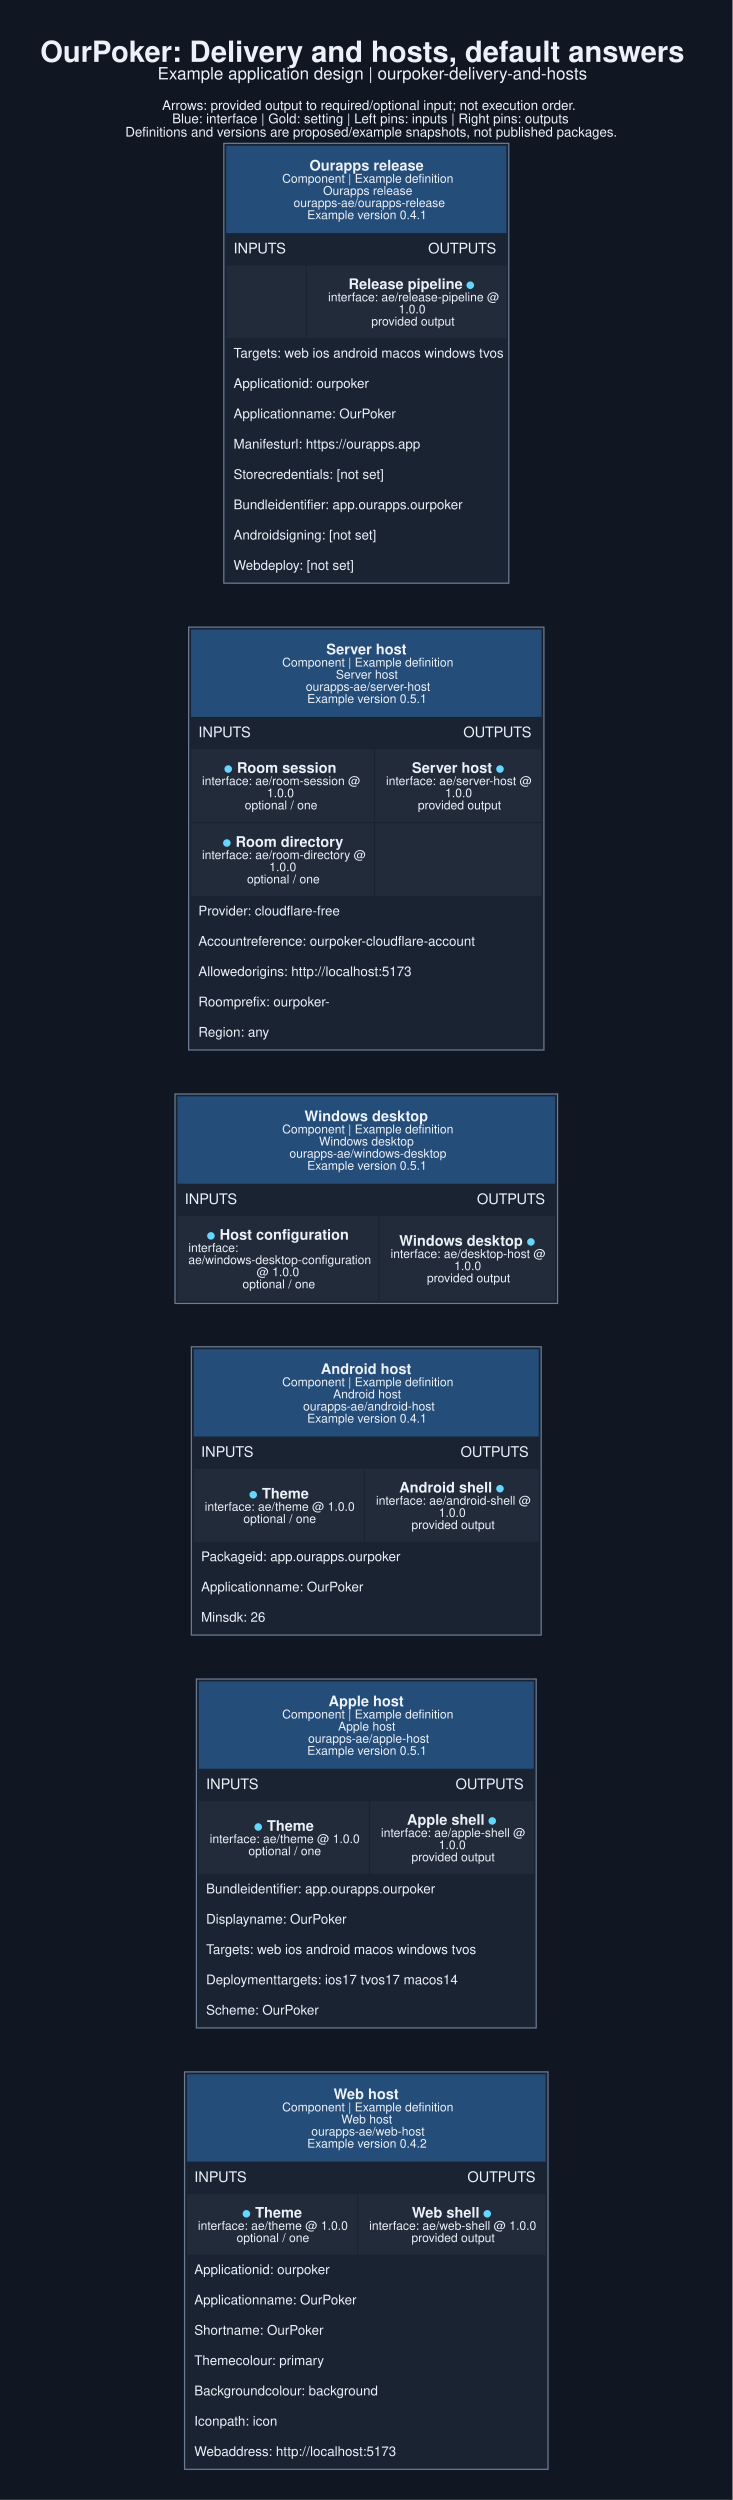
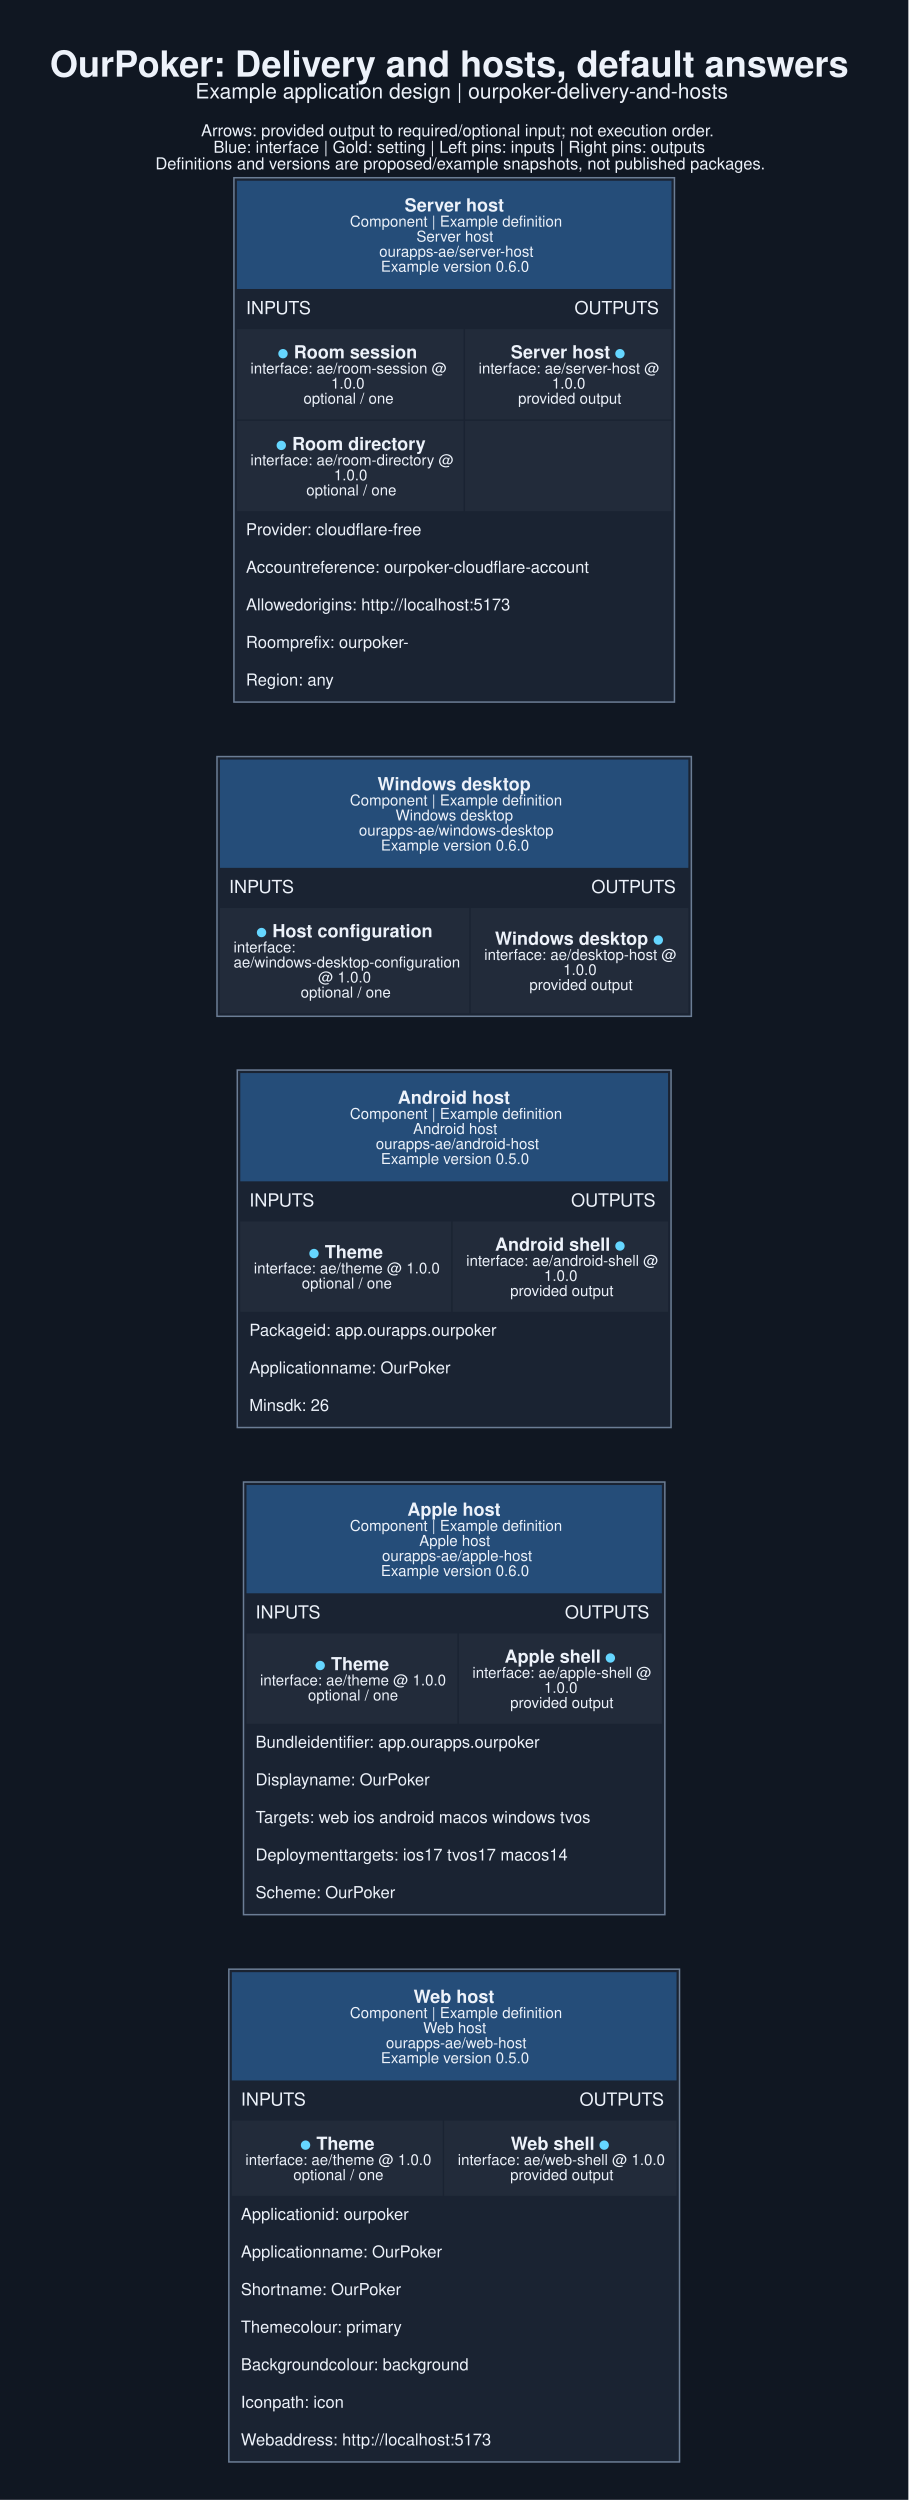
- <svg xmlns="http://www.w3.org/2000/svg" width="806pt" height="2749pt" viewBox="0.00 0.00 806.00 2749.00">
-   <g id="graph0" class="graph" transform="scale(1.33333 1.33333) rotate(0) translate(25.2 2036.45)">
-     <polygon fill="#101722" stroke="none" points="-25.2,25.2 -25.2,-2036.45 578.95,-2036.45 578.95,25.2 -25.2,25.2" />
-     <text xml:space="preserve" text-anchor="start" x="8" y="-1985.45" font-family="Helvetica,sans-Serif" font-weight="bold" font-size="24.00" fill="#edf2fa">OurPoker: Delivery and hosts, default answers</text>
-     <text xml:space="preserve" text-anchor="start" x="104.75" y="-1970.95" font-family="Helvetica,sans-Serif" font-size="14.00" fill="#edf2fa">Example application design | ourpoker-delivery-and-hosts</text>
-     <text xml:space="preserve" text-anchor="start" x="108.5" y="-1945.8" font-family="Helvetica,sans-Serif" font-size="11.00" fill="#edf2fa">Arrows: provided output to required/optional input; not execution order.</text>
-     <text xml:space="preserve" text-anchor="start" x="116.75" y="-1934.8" font-family="Helvetica,sans-Serif" font-size="11.00" fill="#edf2fa">Blue: interface | Gold: setting | Left pins: inputs | Right pins: outputs</text>
-     <text xml:space="preserve" text-anchor="start" x="78.12" y="-1923.8" font-family="Helvetica,sans-Serif" font-size="11.00" fill="#edf2fa">Definitions and versions are proposed/example snapshots, not published packages.</text>
+ <svg xmlns="http://www.w3.org/2000/svg" width="806pt" height="2217pt" viewBox="0.00 0.00 806.00 2217.00">
+   <g id="graph0" class="graph" transform="scale(1.33333 1.33333) rotate(0) translate(25.2 1637.45)">
+     <polygon fill="#101722" stroke="none" points="-25.2,25.2 -25.2,-1637.45 578.95,-1637.45 578.95,25.2 -25.2,25.2" />
+     <text xml:space="preserve" text-anchor="start" x="8" y="-1586.45" font-family="Helvetica,sans-Serif" font-weight="bold" font-size="24.00" fill="#edf2fa">OurPoker: Delivery and hosts, default answers</text>
+     <text xml:space="preserve" text-anchor="start" x="104.75" y="-1571.95" font-family="Helvetica,sans-Serif" font-size="14.00" fill="#edf2fa">Example application design | ourpoker-delivery-and-hosts</text>
+     <text xml:space="preserve" text-anchor="start" x="108.5" y="-1546.8" font-family="Helvetica,sans-Serif" font-size="11.00" fill="#edf2fa">Arrows: provided output to required/optional input; not execution order.</text>
+     <text xml:space="preserve" text-anchor="start" x="116.75" y="-1535.8" font-family="Helvetica,sans-Serif" font-size="11.00" fill="#edf2fa">Blue: interface | Gold: setting | Left pins: inputs | Right pins: outputs</text>
+     <text xml:space="preserve" text-anchor="start" x="78.12" y="-1524.8" font-family="Helvetica,sans-Serif" font-size="11.00" fill="#edf2fa">Definitions and versions are proposed/example snapshots, not published packages.</text>
    <g id="node1" class="node">
      <polygon fill="#1a2332" stroke="none" points="127,0 127,-327.75 426.75,-327.75 426.75,0 127,0" />
      <polygon fill="#254d79" stroke="none" points="129,-253.75 129,-325.75 424.75,-325.75 424.75,-253.75 129,-253.75" />
      <text xml:space="preserve" text-anchor="start" x="249.88" y="-305.35" font-family="Helvetica,sans-Serif" font-weight="bold" font-size="12.00" fill="#edf2fa">Web host</text>
      <text xml:space="preserve" text-anchor="start" x="207.5" y="-295.25" font-family="Helvetica,sans-Serif" font-size="10.00" fill="#edf2fa">Component | Example definition</text>
      <text xml:space="preserve" text-anchor="start" x="256.25" y="-285.25" font-family="Helvetica,sans-Serif" font-size="10.00" fill="#edf2fa">Web host</text>
      <text xml:space="preserve" text-anchor="start" x="231.5" y="-275.25" font-family="Helvetica,sans-Serif" font-size="10.00" fill="#edf2fa">ourapps-ae/web-host</text>
-       <text xml:space="preserve" text-anchor="start" x="228.12" y="-265.25" font-family="Helvetica,sans-Serif" font-size="10.00" fill="#edf2fa">Example version 0.4.2</text>
+       <text xml:space="preserve" text-anchor="start" x="228.12" y="-265.25" font-family="Helvetica,sans-Serif" font-size="10.00" fill="#edf2fa">Example version 0.5.0</text>
      <text xml:space="preserve" text-anchor="start" x="135" y="-237" font-family="Helvetica,sans-Serif" font-size="12.00" fill="#edf2fa">INPUTS</text>
      <text xml:space="preserve" text-anchor="start" x="360.25" y="-237" font-family="Helvetica,sans-Serif" font-size="12.00" fill="#edf2fa">OUTPUTS</text>
      <polygon fill="#222b3a" stroke="none" points="129,-177 129,-227 269.25,-227 269.25,-177 129,-177" />
      <text xml:space="preserve" text-anchor="start" x="174.38" y="-207.6" font-family="Helvetica,sans-Serif" font-weight="bold" font-size="12.00" fill="#65d6ff">●</text>
      <text xml:space="preserve" text-anchor="start" x="181.88" y="-207.6" font-family="Helvetica,sans-Serif" font-weight="bold" font-size="12.00" fill="#edf2fa"> Theme</text>
      <text xml:space="preserve" text-anchor="start" x="138" y="-197.5" font-family="Helvetica,sans-Serif" font-size="10.00" fill="#edf2fa">interface: ae/theme @ 1.0.0</text>
      <text xml:space="preserve" text-anchor="start" x="169.88" y="-187.5" font-family="Helvetica,sans-Serif" font-size="10.00" fill="#edf2fa">optional / one</text>
      <polygon fill="#222b3a" stroke="none" points="270.25,-177 270.25,-227 424.75,-227 424.75,-177 270.25,-177" />
      <text xml:space="preserve" text-anchor="start" x="314.5" y="-207.6" font-family="Helvetica,sans-Serif" font-weight="bold" font-size="12.00" fill="#edf2fa">Web shell </text>
      <text xml:space="preserve" text-anchor="start" x="373" y="-207.6" font-family="Helvetica,sans-Serif" font-weight="bold" font-size="12.00" fill="#65d6ff">●</text>
      <text xml:space="preserve" text-anchor="start" x="279.25" y="-197.5" font-family="Helvetica,sans-Serif" font-size="10.00" fill="#edf2fa">interface: ae/web-shell @ 1.0.0</text>
      <text xml:space="preserve" text-anchor="start" x="314.12" y="-187.5" font-family="Helvetica,sans-Serif" font-size="10.00" fill="#edf2fa">provided output</text>
      <text xml:space="preserve" text-anchor="start" x="135" y="-161" font-family="Helvetica,sans-Serif" font-size="11.00" fill="#edf2fa">Applicationid: ourpoker</text>
      <text xml:space="preserve" text-anchor="start" x="135" y="-136" font-family="Helvetica,sans-Serif" font-size="11.00" fill="#edf2fa">Applicationname: OurPoker</text>
      <text xml:space="preserve" text-anchor="start" x="135" y="-111" font-family="Helvetica,sans-Serif" font-size="11.00" fill="#edf2fa">Shortname: OurPoker</text>
      <text xml:space="preserve" text-anchor="start" x="135" y="-86" font-family="Helvetica,sans-Serif" font-size="11.00" fill="#edf2fa">Themecolour: primary</text>
      <text xml:space="preserve" text-anchor="start" x="135" y="-61" font-family="Helvetica,sans-Serif" font-size="11.00" fill="#edf2fa">Backgroundcolour: background</text>
      <text xml:space="preserve" text-anchor="start" x="135" y="-36" font-family="Helvetica,sans-Serif" font-size="11.00" fill="#edf2fa">Iconpath: icon</text>
      <text xml:space="preserve" text-anchor="start" x="135" y="-11" font-family="Helvetica,sans-Serif" font-size="11.00" fill="#edf2fa">Webaddress: http://localhost:5173</text>
      <polygon fill="none" stroke="#6b7d95" points="127,0 127,-327.75 426.75,-327.75 426.75,0 127,0" />
    </g>
    <g id="node2" class="node">
      <polygon fill="#1a2332" stroke="none" points="136.75,-364 136.75,-651.75 417,-651.75 417,-364 136.75,-364" />
      <polygon fill="#254d79" stroke="none" points="138.75,-577.75 138.75,-649.75 415,-649.75 415,-577.75 138.75,-577.75" />
      <text xml:space="preserve" text-anchor="start" x="245.75" y="-629.35" font-family="Helvetica,sans-Serif" font-weight="bold" font-size="12.00" fill="#edf2fa">Apple host</text>
      <text xml:space="preserve" text-anchor="start" x="207.5" y="-619.25" font-family="Helvetica,sans-Serif" font-size="10.00" fill="#edf2fa">Component | Example definition</text>
      <text xml:space="preserve" text-anchor="start" x="253.62" y="-609.25" font-family="Helvetica,sans-Serif" font-size="10.00" fill="#edf2fa">Apple host</text>
      <text xml:space="preserve" text-anchor="start" x="228.88" y="-599.25" font-family="Helvetica,sans-Serif" font-size="10.00" fill="#edf2fa">ourapps-ae/apple-host</text>
-       <text xml:space="preserve" text-anchor="start" x="228.12" y="-589.25" font-family="Helvetica,sans-Serif" font-size="10.00" fill="#edf2fa">Example version 0.5.1</text>
+       <text xml:space="preserve" text-anchor="start" x="228.12" y="-589.25" font-family="Helvetica,sans-Serif" font-size="10.00" fill="#edf2fa">Example version 0.6.0</text>
      <text xml:space="preserve" text-anchor="start" x="144.75" y="-561" font-family="Helvetica,sans-Serif" font-size="12.00" fill="#edf2fa">INPUTS</text>
      <text xml:space="preserve" text-anchor="start" x="350.5" y="-561" font-family="Helvetica,sans-Serif" font-size="12.00" fill="#edf2fa">OUTPUTS</text>
      <polygon fill="#222b3a" stroke="none" points="138.75,-491 138.75,-551 279,-551 279,-491 138.75,-491" />
      <text xml:space="preserve" text-anchor="start" x="184.12" y="-526.6" font-family="Helvetica,sans-Serif" font-weight="bold" font-size="12.00" fill="#65d6ff">●</text>
      <text xml:space="preserve" text-anchor="start" x="191.62" y="-526.6" font-family="Helvetica,sans-Serif" font-weight="bold" font-size="12.00" fill="#edf2fa"> Theme</text>
      <text xml:space="preserve" text-anchor="start" x="147.75" y="-516.5" font-family="Helvetica,sans-Serif" font-size="10.00" fill="#edf2fa">interface: ae/theme @ 1.0.0</text>
      <text xml:space="preserve" text-anchor="start" x="179.62" y="-506.5" font-family="Helvetica,sans-Serif" font-size="10.00" fill="#edf2fa">optional / one</text>
      <polygon fill="#222b3a" stroke="none" points="280,-491 280,-551 415,-551 415,-491 280,-491" />
      <text xml:space="preserve" text-anchor="start" x="310.38" y="-531.6" font-family="Helvetica,sans-Serif" font-weight="bold" font-size="12.00" fill="#edf2fa">Apple shell </text>
      <text xml:space="preserve" text-anchor="start" x="377.12" y="-531.6" font-family="Helvetica,sans-Serif" font-weight="bold" font-size="12.00" fill="#65d6ff">●</text>
      <text xml:space="preserve" text-anchor="start" x="289" y="-521.5" font-family="Helvetica,sans-Serif" font-size="10.00" fill="#edf2fa">interface: ae/apple-shell @</text>
      <text xml:space="preserve" text-anchor="start" x="336.62" y="-511.5" font-family="Helvetica,sans-Serif" font-size="10.00" fill="#edf2fa">1.0.0</text>
      <text xml:space="preserve" text-anchor="start" x="314.12" y="-501.5" font-family="Helvetica,sans-Serif" font-size="10.00" fill="#edf2fa">provided output</text>
      <text xml:space="preserve" text-anchor="start" x="144.75" y="-475" font-family="Helvetica,sans-Serif" font-size="11.00" fill="#edf2fa">Bundleidentifier: app.ourapps.ourpoker</text>
      <text xml:space="preserve" text-anchor="start" x="144.75" y="-450" font-family="Helvetica,sans-Serif" font-size="11.00" fill="#edf2fa">Displayname: OurPoker</text>
      <text xml:space="preserve" text-anchor="start" x="144.75" y="-425" font-family="Helvetica,sans-Serif" font-size="11.00" fill="#edf2fa">Targets: web ios android macos windows tvos</text>
      <text xml:space="preserve" text-anchor="start" x="144.75" y="-400" font-family="Helvetica,sans-Serif" font-size="11.00" fill="#edf2fa">Deploymenttargets: ios17 tvos17 macos14</text>
      <text xml:space="preserve" text-anchor="start" x="144.75" y="-375" font-family="Helvetica,sans-Serif" font-size="11.00" fill="#edf2fa">Scheme: OurPoker</text>
      <polygon fill="none" stroke="#6b7d95" points="136.75,-364 136.75,-651.75 417,-651.75 417,-364 136.75,-364" />
    </g>
    <g id="node3" class="node">
      <polygon fill="#1a2332" stroke="none" points="132.62,-688 132.62,-925.75 421.12,-925.75 421.12,-688 132.62,-688" />
      <polygon fill="#254d79" stroke="none" points="134.62,-851.75 134.62,-923.75 419.12,-923.75 419.12,-851.75 134.62,-851.75" />
      <text xml:space="preserve" text-anchor="start" x="239.38" y="-903.35" font-family="Helvetica,sans-Serif" font-weight="bold" font-size="12.00" fill="#edf2fa">Android host</text>
      <text xml:space="preserve" text-anchor="start" x="207.5" y="-893.25" font-family="Helvetica,sans-Serif" font-size="10.00" fill="#edf2fa">Component | Example definition</text>
      <text xml:space="preserve" text-anchor="start" x="249.5" y="-883.25" font-family="Helvetica,sans-Serif" font-size="10.00" fill="#edf2fa">Android host</text>
      <text xml:space="preserve" text-anchor="start" x="224.75" y="-873.25" font-family="Helvetica,sans-Serif" font-size="10.00" fill="#edf2fa">ourapps-ae/android-host</text>
-       <text xml:space="preserve" text-anchor="start" x="228.12" y="-863.25" font-family="Helvetica,sans-Serif" font-size="10.00" fill="#edf2fa">Example version 0.4.1</text>
+       <text xml:space="preserve" text-anchor="start" x="228.12" y="-863.25" font-family="Helvetica,sans-Serif" font-size="10.00" fill="#edf2fa">Example version 0.5.0</text>
      <text xml:space="preserve" text-anchor="start" x="140.62" y="-835" font-family="Helvetica,sans-Serif" font-size="12.00" fill="#edf2fa">INPUTS</text>
      <text xml:space="preserve" text-anchor="start" x="354.62" y="-835" font-family="Helvetica,sans-Serif" font-size="12.00" fill="#edf2fa">OUTPUTS</text>
      <polygon fill="#222b3a" stroke="none" points="134.62,-765 134.62,-825 274.88,-825 274.88,-765 134.62,-765" />
      <text xml:space="preserve" text-anchor="start" x="180" y="-800.6" font-family="Helvetica,sans-Serif" font-weight="bold" font-size="12.00" fill="#65d6ff">●</text>
      <text xml:space="preserve" text-anchor="start" x="187.5" y="-800.6" font-family="Helvetica,sans-Serif" font-weight="bold" font-size="12.00" fill="#edf2fa"> Theme</text>
      <text xml:space="preserve" text-anchor="start" x="143.62" y="-790.5" font-family="Helvetica,sans-Serif" font-size="10.00" fill="#edf2fa">interface: ae/theme @ 1.0.0</text>
      <text xml:space="preserve" text-anchor="start" x="175.5" y="-780.5" font-family="Helvetica,sans-Serif" font-size="10.00" fill="#edf2fa">optional / one</text>
      <polygon fill="#222b3a" stroke="none" points="275.88,-765 275.88,-825 419.12,-825 419.12,-765 275.88,-765" />
      <text xml:space="preserve" text-anchor="start" x="304" y="-805.6" font-family="Helvetica,sans-Serif" font-weight="bold" font-size="12.00" fill="#edf2fa">Android shell </text>
      <text xml:space="preserve" text-anchor="start" x="383.5" y="-805.6" font-family="Helvetica,sans-Serif" font-weight="bold" font-size="12.00" fill="#65d6ff">●</text>
      <text xml:space="preserve" text-anchor="start" x="284.88" y="-795.5" font-family="Helvetica,sans-Serif" font-size="10.00" fill="#edf2fa">interface: ae/android-shell @</text>
      <text xml:space="preserve" text-anchor="start" x="336.62" y="-785.5" font-family="Helvetica,sans-Serif" font-size="10.00" fill="#edf2fa">1.0.0</text>
      <text xml:space="preserve" text-anchor="start" x="314.12" y="-775.5" font-family="Helvetica,sans-Serif" font-size="10.00" fill="#edf2fa">provided output</text>
      <text xml:space="preserve" text-anchor="start" x="140.62" y="-749" font-family="Helvetica,sans-Serif" font-size="11.00" fill="#edf2fa">Packageid: app.ourapps.ourpoker</text>
      <text xml:space="preserve" text-anchor="start" x="140.62" y="-724" font-family="Helvetica,sans-Serif" font-size="11.00" fill="#edf2fa">Applicationname: OurPoker</text>
      <text xml:space="preserve" text-anchor="start" x="140.62" y="-699" font-family="Helvetica,sans-Serif" font-size="11.00" fill="#edf2fa">Minsdk: 26</text>
      <polygon fill="none" stroke="#6b7d95" points="132.62,-688 132.62,-925.75 421.12,-925.75 421.12,-688 132.62,-688" />
    </g>
    <g id="node4" class="node">
      <polygon fill="#1a2332" stroke="none" points="119.12,-961.5 119.12,-1134.25 434.62,-1134.25 434.62,-961.5 119.12,-961.5" />
      <polygon fill="#254d79" stroke="none" points="121.12,-1060.25 121.12,-1132.25 432.62,-1132.25 432.62,-1060.25 121.12,-1060.25" />
      <text xml:space="preserve" text-anchor="start" x="225.88" y="-1111.85" font-family="Helvetica,sans-Serif" font-weight="bold" font-size="12.00" fill="#edf2fa">Windows desktop</text>
      <text xml:space="preserve" text-anchor="start" x="207.5" y="-1101.75" font-family="Helvetica,sans-Serif" font-size="10.00" fill="#edf2fa">Component | Example definition</text>
      <text xml:space="preserve" text-anchor="start" x="237.88" y="-1091.75" font-family="Helvetica,sans-Serif" font-size="10.00" fill="#edf2fa">Windows desktop</text>
      <text xml:space="preserve" text-anchor="start" x="213.5" y="-1081.75" font-family="Helvetica,sans-Serif" font-size="10.00" fill="#edf2fa">ourapps-ae/windows-desktop</text>
-       <text xml:space="preserve" text-anchor="start" x="228.12" y="-1071.75" font-family="Helvetica,sans-Serif" font-size="10.00" fill="#edf2fa">Example version 0.5.1</text>
+       <text xml:space="preserve" text-anchor="start" x="228.12" y="-1071.75" font-family="Helvetica,sans-Serif" font-size="10.00" fill="#edf2fa">Example version 0.6.0</text>
      <text xml:space="preserve" text-anchor="start" x="127.12" y="-1043.5" font-family="Helvetica,sans-Serif" font-size="12.00" fill="#edf2fa">INPUTS</text>
      <text xml:space="preserve" text-anchor="start" x="368.12" y="-1043.5" font-family="Helvetica,sans-Serif" font-size="12.00" fill="#edf2fa">OUTPUTS</text>
      <polygon fill="#222b3a" stroke="none" points="121.12,-963.5 121.12,-1033.5 286.88,-1033.5 286.88,-963.5 121.12,-963.5" />
      <text xml:space="preserve" text-anchor="start" x="145.12" y="-1014.1" font-family="Helvetica,sans-Serif" font-weight="bold" font-size="12.00" fill="#65d6ff">●</text>
      <text xml:space="preserve" text-anchor="start" x="152.62" y="-1014.1" font-family="Helvetica,sans-Serif" font-weight="bold" font-size="12.00" fill="#edf2fa"> Host configuration</text>
      <text xml:space="preserve" text-anchor="start" x="130.12" y="-1004" font-family="Helvetica,sans-Serif" font-size="10.00" fill="#edf2fa">interface:</text>
      <text xml:space="preserve" text-anchor="start" x="130.12" y="-994" font-family="Helvetica,sans-Serif" font-size="10.00" fill="#edf2fa">ae/windows-desktop-configuration</text>
      <text xml:space="preserve" text-anchor="start" x="186.38" y="-984" font-family="Helvetica,sans-Serif" font-size="10.00" fill="#edf2fa">@ 1.0.0</text>
      <text xml:space="preserve" text-anchor="start" x="174.75" y="-974" font-family="Helvetica,sans-Serif" font-size="10.00" fill="#edf2fa">optional / one</text>
      <polygon fill="#222b3a" stroke="none" points="287.88,-963.5 287.88,-1033.5 432.62,-1033.5 432.62,-963.5 287.88,-963.5" />
      <text xml:space="preserve" text-anchor="start" x="304" y="-1009.1" font-family="Helvetica,sans-Serif" font-weight="bold" font-size="12.00" fill="#edf2fa">Windows desktop </text>
      <text xml:space="preserve" text-anchor="start" x="409" y="-1009.1" font-family="Helvetica,sans-Serif" font-weight="bold" font-size="12.00" fill="#65d6ff">●</text>
      <text xml:space="preserve" text-anchor="start" x="296.88" y="-999" font-family="Helvetica,sans-Serif" font-size="10.00" fill="#edf2fa">interface: ae/desktop-host @</text>
      <text xml:space="preserve" text-anchor="start" x="349.38" y="-989" font-family="Helvetica,sans-Serif" font-size="10.00" fill="#edf2fa">1.0.0</text>
      <text xml:space="preserve" text-anchor="start" x="326.88" y="-979" font-family="Helvetica,sans-Serif" font-size="10.00" fill="#edf2fa">provided output</text>
      <polygon fill="none" stroke="#6b7d95" points="119.12,-961.5 119.12,-1134.25 434.62,-1134.25 434.62,-961.5 119.12,-961.5" />
    </g>
    <g id="node5" class="node">
      <polygon fill="#1a2332" stroke="none" points="130.38,-1170.5 130.38,-1519.25 423.38,-1519.25 423.38,-1170.5 130.38,-1170.5" />
      <polygon fill="#254d79" stroke="none" points="132.38,-1445.25 132.38,-1517.25 421.38,-1517.25 421.38,-1445.25 132.38,-1445.25" />
      <text xml:space="preserve" text-anchor="start" x="243.88" y="-1496.85" font-family="Helvetica,sans-Serif" font-weight="bold" font-size="12.00" fill="#edf2fa">Server host</text>
      <text xml:space="preserve" text-anchor="start" x="207.5" y="-1486.75" font-family="Helvetica,sans-Serif" font-size="10.00" fill="#edf2fa">Component | Example definition</text>
      <text xml:space="preserve" text-anchor="start" x="251.75" y="-1476.75" font-family="Helvetica,sans-Serif" font-size="10.00" fill="#edf2fa">Server host</text>
      <text xml:space="preserve" text-anchor="start" x="227" y="-1466.75" font-family="Helvetica,sans-Serif" font-size="10.00" fill="#edf2fa">ourapps-ae/server-host</text>
-       <text xml:space="preserve" text-anchor="start" x="228.12" y="-1456.75" font-family="Helvetica,sans-Serif" font-size="10.00" fill="#edf2fa">Example version 0.5.1</text>
+       <text xml:space="preserve" text-anchor="start" x="228.12" y="-1456.75" font-family="Helvetica,sans-Serif" font-size="10.00" fill="#edf2fa">Example version 0.6.0</text>
      <text xml:space="preserve" text-anchor="start" x="138.38" y="-1428.5" font-family="Helvetica,sans-Serif" font-size="12.00" fill="#edf2fa">INPUTS</text>
      <text xml:space="preserve" text-anchor="start" x="356.88" y="-1428.5" font-family="Helvetica,sans-Serif" font-size="12.00" fill="#edf2fa">OUTPUTS</text>
      <polygon fill="#222b3a" stroke="none" points="132.38,-1358.5 132.38,-1418.5 283.12,-1418.5 283.12,-1358.5 132.38,-1358.5" />
      <text xml:space="preserve" text-anchor="start" x="159.38" y="-1399.1" font-family="Helvetica,sans-Serif" font-weight="bold" font-size="12.00" fill="#65d6ff">●</text>
      <text xml:space="preserve" text-anchor="start" x="166.88" y="-1399.1" font-family="Helvetica,sans-Serif" font-weight="bold" font-size="12.00" fill="#edf2fa"> Room session</text>
      <text xml:space="preserve" text-anchor="start" x="141.38" y="-1389" font-family="Helvetica,sans-Serif" font-size="10.00" fill="#edf2fa">interface: ae/room-session @</text>
      <text xml:space="preserve" text-anchor="start" x="195" y="-1379" font-family="Helvetica,sans-Serif" font-size="10.00" fill="#edf2fa">1.0.0</text>
      <text xml:space="preserve" text-anchor="start" x="176.62" y="-1369" font-family="Helvetica,sans-Serif" font-size="10.00" fill="#edf2fa">optional / one</text>
      <polygon fill="#222b3a" stroke="none" points="284.12,-1358.5 284.12,-1418.5 421.38,-1418.5 421.38,-1358.5 284.12,-1358.5" />
      <text xml:space="preserve" text-anchor="start" x="314.5" y="-1399.1" font-family="Helvetica,sans-Serif" font-weight="bold" font-size="12.00" fill="#edf2fa">Server host </text>
      <text xml:space="preserve" text-anchor="start" x="383.5" y="-1399.1" font-family="Helvetica,sans-Serif" font-weight="bold" font-size="12.00" fill="#65d6ff">●</text>
      <text xml:space="preserve" text-anchor="start" x="293.12" y="-1389" font-family="Helvetica,sans-Serif" font-size="10.00" fill="#edf2fa">interface: ae/server-host @</text>
      <text xml:space="preserve" text-anchor="start" x="341.88" y="-1379" font-family="Helvetica,sans-Serif" font-size="10.00" fill="#edf2fa">1.0.0</text>
      <text xml:space="preserve" text-anchor="start" x="319.38" y="-1369" font-family="Helvetica,sans-Serif" font-size="10.00" fill="#edf2fa">provided output</text>
      <polygon fill="#222b3a" stroke="none" points="132.38,-1297.5 132.38,-1357.5 283.12,-1357.5 283.12,-1297.5 132.38,-1297.5" />
      <text xml:space="preserve" text-anchor="start" x="158.25" y="-1338.1" font-family="Helvetica,sans-Serif" font-weight="bold" font-size="12.00" fill="#65d6ff">●</text>
      <text xml:space="preserve" text-anchor="start" x="165.75" y="-1338.1" font-family="Helvetica,sans-Serif" font-weight="bold" font-size="12.00" fill="#edf2fa"> Room directory</text>
      <text xml:space="preserve" text-anchor="start" x="141.38" y="-1328" font-family="Helvetica,sans-Serif" font-size="10.00" fill="#edf2fa">interface: ae/room-directory @</text>
      <text xml:space="preserve" text-anchor="start" x="196.88" y="-1318" font-family="Helvetica,sans-Serif" font-size="10.00" fill="#edf2fa">1.0.0</text>
      <text xml:space="preserve" text-anchor="start" x="178.5" y="-1308" font-family="Helvetica,sans-Serif" font-size="10.00" fill="#edf2fa">optional / one</text>
      <polygon fill="#222b3a" stroke="none" points="284.12,-1297.5 284.12,-1357.5 421.38,-1357.5 421.38,-1297.5 284.12,-1297.5" />
      <text xml:space="preserve" text-anchor="start" x="138.38" y="-1281.5" font-family="Helvetica,sans-Serif" font-size="11.00" fill="#edf2fa">Provider: cloudflare-free</text>
      <text xml:space="preserve" text-anchor="start" x="138.38" y="-1256.5" font-family="Helvetica,sans-Serif" font-size="11.00" fill="#edf2fa">Accountreference: ourpoker-cloudflare-account</text>
      <text xml:space="preserve" text-anchor="start" x="138.38" y="-1231.5" font-family="Helvetica,sans-Serif" font-size="11.00" fill="#edf2fa">Allowedorigins: http://localhost:5173</text>
      <text xml:space="preserve" text-anchor="start" x="138.38" y="-1206.5" font-family="Helvetica,sans-Serif" font-size="11.00" fill="#edf2fa">Roomprefix: ourpoker-</text>
      <text xml:space="preserve" text-anchor="start" x="138.38" y="-1181.5" font-family="Helvetica,sans-Serif" font-size="11.00" fill="#edf2fa">Region: any</text>
      <polygon fill="none" stroke="#6b7d95" points="130.38,-1170.5 130.38,-1519.25 423.38,-1519.25 423.38,-1170.5 130.38,-1170.5" />
    </g>
-     <g id="node6" class="node">
-       <polygon fill="#1a2332" stroke="none" points="159.38,-1555.5 159.38,-1918.25 394.38,-1918.25 394.38,-1555.5 159.38,-1555.5" />
-       <polygon fill="#254d79" stroke="none" points="161.38,-1844.25 161.38,-1916.25 392.38,-1916.25 392.38,-1844.25 161.38,-1844.25" />
-       <text xml:space="preserve" text-anchor="start" x="230" y="-1895.85" font-family="Helvetica,sans-Serif" font-weight="bold" font-size="12.00" fill="#edf2fa">Ourapps release</text>
-       <text xml:space="preserve" text-anchor="start" x="207.5" y="-1885.75" font-family="Helvetica,sans-Serif" font-size="10.00" fill="#edf2fa">Component | Example definition</text>
-       <text xml:space="preserve" text-anchor="start" x="241.25" y="-1875.75" font-family="Helvetica,sans-Serif" font-size="10.00" fill="#edf2fa">Ourapps release</text>
-       <text xml:space="preserve" text-anchor="start" x="216.88" y="-1865.75" font-family="Helvetica,sans-Serif" font-size="10.00" fill="#edf2fa">ourapps-ae/ourapps-release</text>
-       <text xml:space="preserve" text-anchor="start" x="228.12" y="-1855.75" font-family="Helvetica,sans-Serif" font-size="10.00" fill="#edf2fa">Example version 0.4.1</text>
-       <text xml:space="preserve" text-anchor="start" x="167.38" y="-1827.5" font-family="Helvetica,sans-Serif" font-size="12.00" fill="#edf2fa">INPUTS</text>
-       <text xml:space="preserve" text-anchor="start" x="327.88" y="-1827.5" font-family="Helvetica,sans-Serif" font-size="12.00" fill="#edf2fa">OUTPUTS</text>
-       <polygon fill="#222b3a" stroke="none" points="161.38,-1757.5 161.38,-1817.5 226.88,-1817.5 226.88,-1757.5 161.38,-1757.5" />
-       <polygon fill="#222b3a" stroke="none" points="227.88,-1757.5 227.88,-1817.5 392.38,-1817.5 392.38,-1757.5 227.88,-1757.5" />
-       <text xml:space="preserve" text-anchor="start" x="262.25" y="-1798.1" font-family="Helvetica,sans-Serif" font-weight="bold" font-size="12.00" fill="#edf2fa">Release pipeline </text>
-       <text xml:space="preserve" text-anchor="start" x="359" y="-1798.1" font-family="Helvetica,sans-Serif" font-weight="bold" font-size="12.00" fill="#65d6ff">●</text>
-       <text xml:space="preserve" text-anchor="start" x="245.38" y="-1788" font-family="Helvetica,sans-Serif" font-size="10.00" fill="#edf2fa">interface: ae/release-pipeline @</text>
-       <text xml:space="preserve" text-anchor="start" x="303.5" y="-1778" font-family="Helvetica,sans-Serif" font-size="10.00" fill="#edf2fa">1.0.0</text>
-       <text xml:space="preserve" text-anchor="start" x="281" y="-1768" font-family="Helvetica,sans-Serif" font-size="10.00" fill="#edf2fa">provided output</text>
-       <text xml:space="preserve" text-anchor="start" x="167.38" y="-1741.5" font-family="Helvetica,sans-Serif" font-size="11.00" fill="#edf2fa">Targets: web ios android macos windows tvos</text>
-       <text xml:space="preserve" text-anchor="start" x="167.38" y="-1716.5" font-family="Helvetica,sans-Serif" font-size="11.00" fill="#edf2fa">Applicationid: ourpoker</text>
-       <text xml:space="preserve" text-anchor="start" x="167.38" y="-1691.5" font-family="Helvetica,sans-Serif" font-size="11.00" fill="#edf2fa">Applicationname: OurPoker</text>
-       <text xml:space="preserve" text-anchor="start" x="167.38" y="-1666.5" font-family="Helvetica,sans-Serif" font-size="11.00" fill="#edf2fa">Manifesturl: https://ourapps.app</text>
-       <text xml:space="preserve" text-anchor="start" x="167.38" y="-1641.5" font-family="Helvetica,sans-Serif" font-size="11.00" fill="#edf2fa">Storecredentials: [not set]</text>
-       <text xml:space="preserve" text-anchor="start" x="167.38" y="-1616.5" font-family="Helvetica,sans-Serif" font-size="11.00" fill="#edf2fa">Bundleidentifier: app.ourapps.ourpoker</text>
-       <text xml:space="preserve" text-anchor="start" x="167.38" y="-1591.5" font-family="Helvetica,sans-Serif" font-size="11.00" fill="#edf2fa">Androidsigning: [not set]</text>
-       <text xml:space="preserve" text-anchor="start" x="167.38" y="-1566.5" font-family="Helvetica,sans-Serif" font-size="11.00" fill="#edf2fa">Webdeploy: [not set]</text>
-       <polygon fill="none" stroke="#6b7d95" points="159.38,-1555.5 159.38,-1918.25 394.38,-1918.25 394.38,-1555.5 159.38,-1555.5" />
-     </g>
  </g>
</svg>
